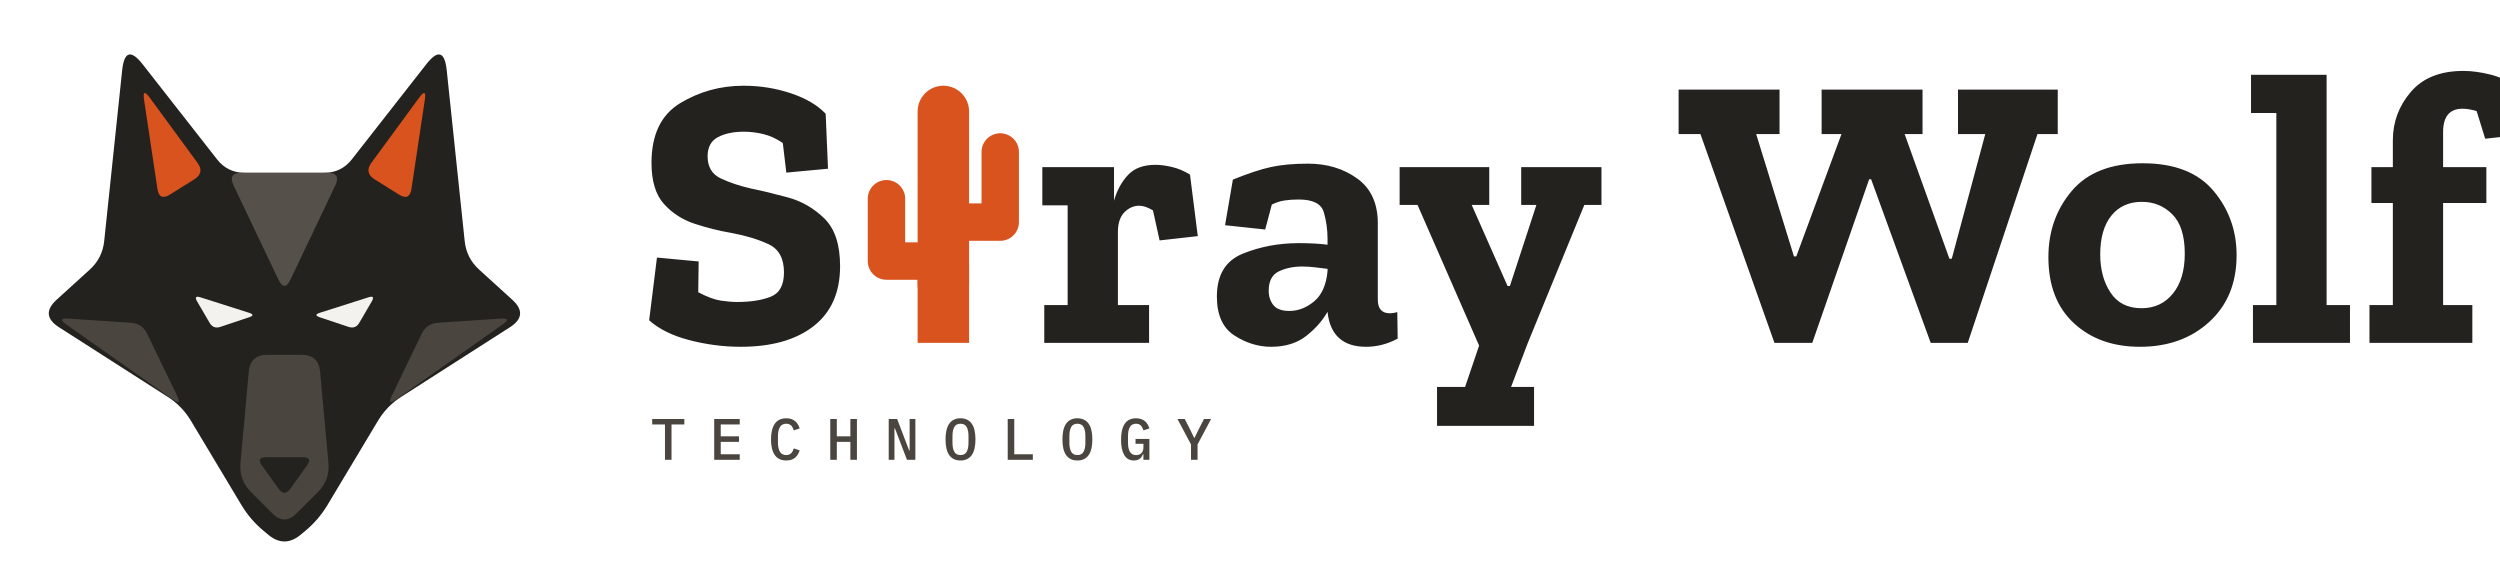
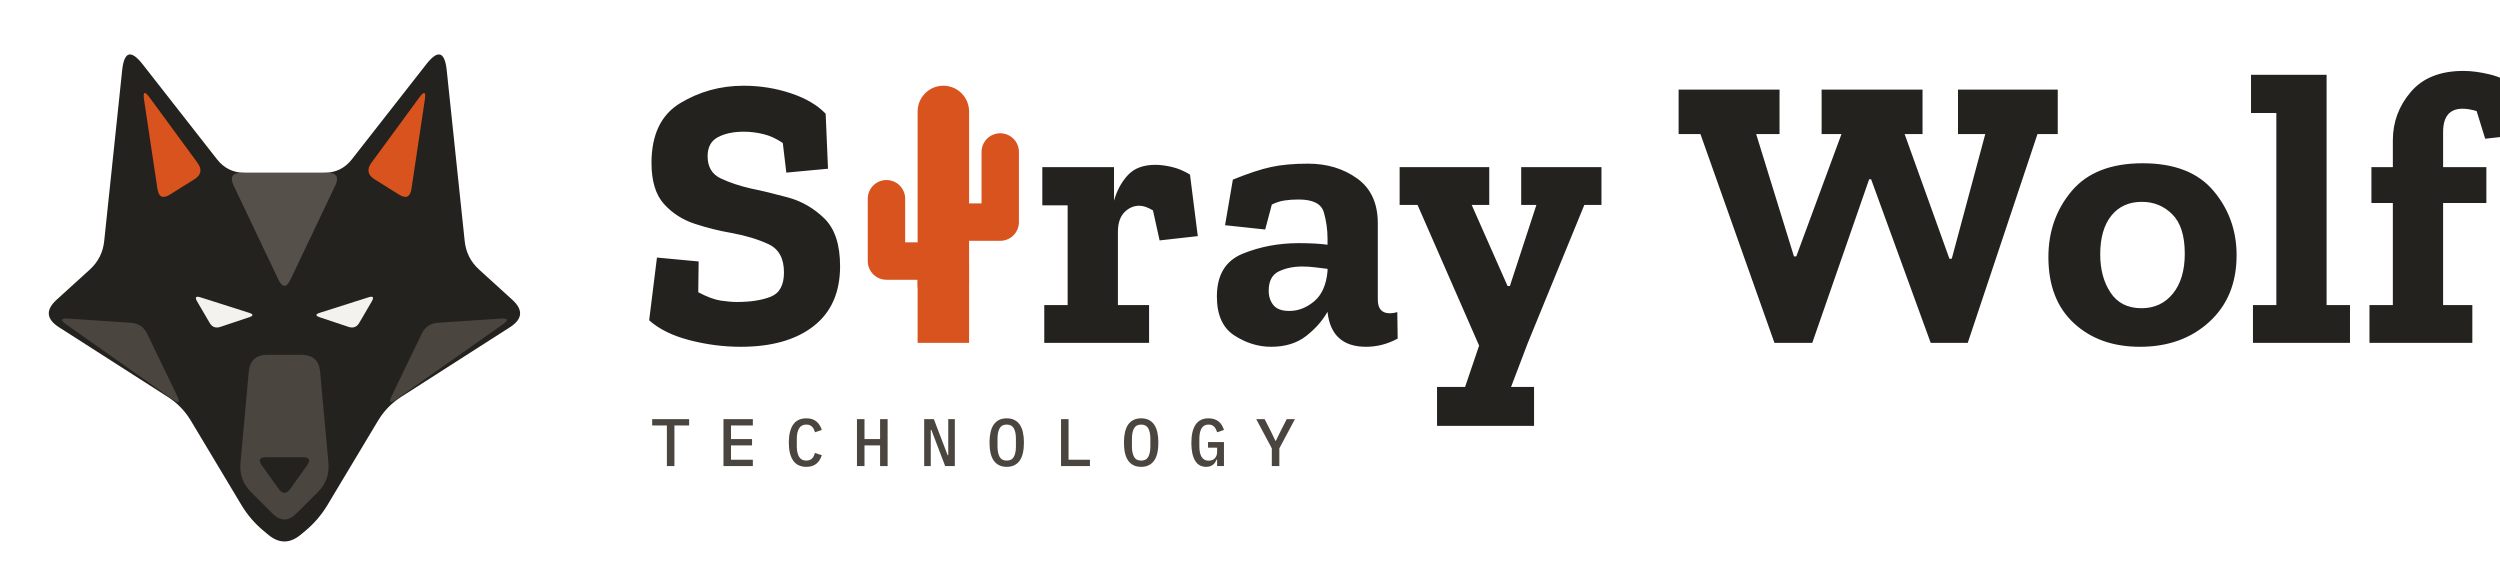
<svg xmlns="http://www.w3.org/2000/svg" viewBox="0 0 641.6 150">
  <g transform="translate(0,2) scale(0.73)">
    <path fill="#24221F" d="M50.16 19.88 L76.30 53.27 Q80.00 58.00 86.00 58.00 L114.00 58.00 Q120.00 58.00 123.70 53.27 L149.84 19.88 Q156.00 12.00 157.05 21.95 L163.37 82.03 Q164.00 88.00 168.44 92.04 L180.08 102.62 Q186.00 108.00 179.26 112.31 L141.05 136.77 Q136.00 140.00 132.91 145.14 L115.09 174.86 Q112.00 180.00 107.39 183.84 L105.71 185.24 Q100.00 190.00 94.29 185.24 L92.61 183.84 Q88.00 180.00 84.91 174.86 L67.09 145.14 Q64.00 140.00 58.95 136.77 L20.74 112.31 Q14.00 108.00 19.92 102.62 L31.56 92.04 Q36.00 88.00 36.63 82.03 L42.95 21.95 Q44.00 12.00 50.16 19.88Z" />
    <path fill="#D9531E" d="M52.60 31.55 L69.40 54.45 Q72.00 58.00 68.27 60.33 L59.73 65.67 Q56.00 68.00 55.35 63.65 L50.65 32.35 Q50.00 28.00 52.60 31.55Z" />
    <path fill="#D9531E" d="M147.40 31.55 L130.60 54.45 Q128.00 58.00 131.73 60.33 L140.27 65.67 Q144.00 68.00 144.65 63.65 L149.35 32.35 Q150.00 28.00 147.40 31.55Z" />
    <path fill="#56504A" d="M85.00 58.00 L115.00 58.00 Q120.00 58.00 117.85 62.51 L102.15 95.49 Q100.00 100.00 97.85 95.49 L82.15 62.51 Q80.00 58.00 85.00 58.00Z" />
    <path fill="#4A453E" d="M23.27 111.30 L60.73 137.70 Q64.00 140.00 62.26 136.40 L51.74 114.60 Q50.00 111.00 46.01 110.73 L23.99 109.27 Q20.00 109.00 23.27 111.30Z" />
    <path fill="#4A453E" d="M176.73 111.30 L139.27 137.70 Q136.00 140.00 137.74 136.40 L148.26 114.60 Q150.00 111.00 153.99 110.73 L176.01 109.27 Q180.00 109.00 176.73 111.30Z" />
    <path fill="#4A453E" d="M94.00 122.00 L106.00 122.00 Q112.00 122.00 112.54 127.98 L115.46 160.02 Q116.00 166.00 111.76 170.24 L104.24 177.76 Q100.00 182.00 95.76 177.76 L88.24 170.24 Q84.00 166.00 84.54 160.02 L87.46 127.98 Q88.00 122.00 94.00 122.00Z" />
    <path fill="#F4F2EE" d="M70.48 101.79 L87.52 107.21 Q90.00 108.00 87.53 108.82 L77.47 112.18 Q75.00 113.00 73.69 110.75 L69.31 103.25 Q68.00 101.00 70.48 101.79Z" />
    <path fill="#F4F2EE" d="M129.52 101.79 L112.48 107.21 Q110.00 108.00 112.47 108.82 L122.53 112.18 Q125.00 113.00 126.31 110.75 L130.69 103.25 Q132.00 101.00 129.52 101.79Z" />
    <path fill="#24221F" d="M93.60 158.00 L106.40 158.00 Q110.00 158.00 107.91 160.93 L102.09 169.07 Q100.00 172.00 97.91 169.07 L92.09 160.93 Q90.00 158.00 93.60 158.00Z" />
  </g>
  <path fill="#24221F" d="M215.6 68.3Q215.6 78.4 208.8 83.7Q202.0 89.0 190.1 89.0Q183.5 89.0 176.95 87.3Q170.4 85.6 166.6 82.2L168.6 66.1L179.3 67.1L179.2 75.0Q182.6 76.8 185.0 77.15Q187.4 77.5 189.1 77.5Q194.4 77.5 197.8 76.15Q201.2 74.8 201.2 69.9Q201.2 64.5 197.2 62.65Q193.2 60.8 187.8 59.8Q183.1 59.0 178.35 57.45Q173.6 55.9 170.4 52.35Q167.2 48.8 167.2 41.8Q167.2 30.9 174.6 26.45Q182.0 22.0 190.8 22.0Q197.2 22.0 203.0 23.95Q208.8 25.9 211.9 29.2L212.5 43.3L201.8 44.3L200.9 36.7Q198.4 35.0 195.85 34.4Q193.3 33.8 190.9 33.8Q186.9 33.8 184.25 35.2Q181.6 36.6 181.6 40.1Q181.6 44.2 185.0 45.8Q188.4 47.4 192.8 48.4Q196.8 49.2 202.15 50.65Q207.5 52.1 211.55 56.05Q215.6 60.0 215.6 68.3Z M296.5 42.3Q298.4 42.3 300.75 42.85Q303.1 43.4 305.4 44.8L307.4 60.6L297.6 61.7L295.9 54.0Q293.9 52.8 292.4 52.8Q290.2 52.8 288.55 54.5Q286.9 56.2 286.9 59.5V78.3H294.9V88.0H268.0V78.3H274.0V52.7H267.5V42.9H285.9V51.5Q287.0 47.6 289.45 44.95Q291.9 42.3 296.5 42.3Z M316.4 46.1Q322.3 43.7 326.25 42.85Q330.2 42.0 335.7 42.0Q343.0 42.0 348.3 45.8Q353.6 49.6 353.6 57.3V76.9Q353.6 80.4 356.7 80.4Q357.6 80.4 358.6 80.1L358.7 86.9Q354.8 89.0 350.6 89.0Q341.7 89.0 340.7 80.1V80.0Q338.8 83.4 335.25 86.2Q331.7 89.0 326.2 89.0Q321.3 89.0 316.8 86.1Q312.3 83.2 312.3 76.1Q312.3 67.8 318.95 65.1Q325.6 62.4 333.3 62.4Q337.6 62.4 340.7 62.8V61.3Q340.7 57.8 339.75 54.5Q338.8 51.2 333.3 51.2Q331.3 51.2 329.65 51.45Q328.0 51.7 326.4 52.5L324.7 58.9L314.4 57.8ZM340.7 69.6V69.0Q339.1 68.8 337.45 68.6Q335.8 68.4 334.2 68.4Q330.8 68.4 328.2 69.65Q325.6 70.9 325.6 74.6Q325.6 76.8 326.8 78.3Q328.0 79.8 330.9 79.8Q334.3 79.8 337.25 77.35Q340.2 74.9 340.7 69.6Z M411 52.6H406.6L392.1 88.0L387.8 99.3H393.7V109.3H368.8V99.3H376L379.6 88.7L363.8 52.6H359.2V42.9H382.2V52.6H377.7L386.9 73.4H387.5L394.3 52.6H390.4V42.9H411Z M528.1 34.4H522.9L505 88.0H495.5L480.2 46.0H479.7L465.1 88.0H455.4L436.4 34.4H430.8V23.0H456.7V34.4H450.7L460.4 65.8H461L472.6 34.4H467.5V23.0H493.4V34.4H488.8L500.3 66.4H500.9L509.5 34.4H502.5V23.0H528.1Z M574.0 65.5Q574.0 76.2 567.0 82.6Q560.0 89.0 549.2 89.0Q538.8 89.0 532.25 82.95Q525.7 76.9 525.7 66.0Q525.7 56.1 531.7 49.0Q537.7 41.9 549.9 41.9Q562.1 41.9 568.05 48.95Q574.0 56.0 574.0 65.5ZM560.7 65.1Q560.7 58.2 557.5 55.0Q554.3 51.8 549.7 51.8Q544.7 51.8 541.85 55.35Q539.0 58.9 539.0 65.3Q539.0 71.1 541.65 75.1Q544.3 79.1 549.6 79.1Q554.6 79.1 557.65 75.35Q560.7 71.6 560.7 65.1Z M603.1 88.0H578.2V78.3H584.2V29.0H577.7V19.2H597.1V78.3H603.1Z M632.2 18.2Q635.3 18.2 639.0 19.1Q642.7 20.0 645.8 22.3L647.8 34.5L637.8 35.6L635.6 28.5Q633.5 27.9 632 27.9Q627 27.9 627 33.9V42.9H638.1V52.1H627V78.3H634.5V88.0H608.1V78.3H614.1V52.1H608.6V42.9H614.1V36.0Q614.1 29.0 618.7 23.6Q623.3 18.2 632.2 18.2Z" />
  <g fill="none" stroke="#D9531E" stroke-linejoin="round">
    <path d="M242.1 88 V68" stroke-width="13.2" stroke-linecap="butt" />
    <path d="M242.1 73 V28.6" stroke-width="13.2" stroke-linecap="round" />
    <path d="M242.1 67 H227.5 V51" stroke-width="9.6" stroke-linecap="round" />
    <path d="M242.1 57 H256.7 V39" stroke-width="9.6" stroke-linecap="round" />
  </g>
-   <path fill="#4A453E" d="M172.34 108.94V118.0H170.66V108.94H167.375V107.53H175.625V108.94Z M183.29 118.0V107.53H189.845V108.94H184.97V111.985H189.665V113.395H184.97V116.59H189.845V118.0Z M201.8 118.18Q199.805 118.18 198.838 116.77Q197.87 115.36 197.87 112.765Q197.87 110.17 198.838 108.76Q199.805 107.35 201.8 107.35Q202.565 107.35 203.127 107.552Q203.69 107.755 204.095 108.108Q204.5 108.46 204.778 108.933Q205.055 109.405 205.235 109.945L203.72 110.455Q203.6 110.095 203.45 109.78Q203.3 109.465 203.075 109.24Q202.85 109.015 202.543 108.88Q202.235 108.745 201.785 108.745Q200.675 108.745 200.165 109.593Q199.655 110.44 199.655 111.88V113.65Q199.655 115.09 200.165 115.938Q200.675 116.785 201.785 116.785Q202.235 116.785 202.543 116.65Q202.85 116.515 203.075 116.29Q203.3 116.065 203.45 115.75Q203.6 115.435 203.72 115.075L205.235 115.585Q205.055 116.125 204.778 116.597Q204.5 117.07 204.095 117.422Q203.69 117.775 203.127 117.978Q202.565 118.18 201.8 118.18Z M218.24 113.395H214.76V118.0H213.08V107.53H214.76V111.985H218.24V107.53H219.92V118.0H218.24Z M229.685 109.945H229.55V118.0H228.08V107.53H230.24L233.315 115.585H233.45V107.53H234.92V118.0H232.76Z M246.5 118.18Q245.51 118.18 244.782 117.812Q244.055 117.445 243.583 116.755Q243.11 116.065 242.885 115.06Q242.66 114.055 242.66 112.765Q242.66 111.49 242.885 110.477Q243.11 109.465 243.583 108.775Q244.055 108.085 244.782 107.718Q245.51 107.35 246.5 107.35Q247.49 107.35 248.218 107.718Q248.945 108.085 249.417 108.775Q249.89 109.465 250.115 110.477Q250.34 111.49 250.34 112.765Q250.34 114.055 250.115 115.06Q249.89 116.065 249.417 116.755Q248.945 117.445 248.218 117.812Q247.49 118.18 246.5 118.18ZM246.5 116.785Q247.625 116.785 248.09 115.938Q248.555 115.09 248.555 113.635V111.88Q248.555 110.44 248.09 109.593Q247.625 108.745 246.5 108.745Q245.375 108.745 244.91 109.593Q244.445 110.44 244.445 111.88V113.65Q244.445 115.09 244.91 115.938Q245.375 116.785 246.5 116.785Z M258.62 118.0V107.53H260.3V116.59H265.07V118.0Z M276.5 118.18Q275.51 118.18 274.783 117.812Q274.055 117.445 273.582 116.755Q273.11 116.065 272.885 115.06Q272.66 114.055 272.66 112.765Q272.66 111.49 272.885 110.477Q273.11 109.465 273.582 108.775Q274.055 108.085 274.783 107.718Q275.51 107.35 276.5 107.35Q277.49 107.35 278.217 107.718Q278.945 108.085 279.418 108.775Q279.89 109.465 280.115 110.477Q280.34 111.49 280.34 112.765Q280.34 114.055 280.115 115.06Q279.89 116.065 279.418 116.755Q278.945 117.445 278.217 117.812Q277.49 118.18 276.5 118.18ZM276.5 116.785Q277.625 116.785 278.09 115.938Q278.555 115.09 278.555 113.635V111.88Q278.555 110.44 278.09 109.593Q277.625 108.745 276.5 108.745Q275.375 108.745 274.91 109.593Q274.445 110.44 274.445 111.88V113.65Q274.445 115.09 274.91 115.938Q275.375 116.785 276.5 116.785Z M293.45 116.56H293.345Q293.21 116.875 293.022 117.167Q292.835 117.46 292.558 117.685Q292.28 117.91 291.89 118.045Q291.5 118.18 290.99 118.18Q289.355 118.18 288.53 116.785Q287.705 115.39 287.705 112.84Q287.705 110.17 288.65 108.76Q289.595 107.35 291.545 107.35Q292.31 107.35 292.887 107.56Q293.465 107.77 293.87 108.123Q294.275 108.475 294.545 108.947Q294.815 109.42 294.98 109.945L293.465 110.455Q293.345 110.11 293.195 109.803Q293.045 109.495 292.827 109.255Q292.61 109.015 292.303 108.88Q291.995 108.745 291.56 108.745Q290.465 108.745 289.977 109.593Q289.49 110.44 289.49 111.88V113.545Q289.49 114.265 289.595 114.865Q289.7 115.465 289.947 115.892Q290.195 116.32 290.592 116.56Q290.99 116.8 291.56 116.8Q292.475 116.8 292.962 116.252Q293.45 115.705 293.45 114.85V113.905H291.425V112.645H294.98V118.0H293.45Z M305.66 118.0V114.055L302.18 107.53H304.055L305.39 110.14L306.47 112.375H306.56L307.655 110.14L308.99 107.53H310.82L307.34 114.055V118.0Z" />
+   <g data-tech="1.15" transform="translate(167.4 107.3) scale(1.15) translate(-167.4 -107.3)">
+     <path fill="#4A453E" d="M172.34 108.94V118.0H170.66V108.94H167.375V107.53H175.625V108.94Z M183.29 118.0V107.53H189.845V108.94H184.97V111.985H189.665V113.395H184.97V116.59H189.845V118.0Z M201.8 118.18Q199.805 118.18 198.838 116.77Q197.87 115.36 197.87 112.765Q197.87 110.17 198.838 108.76Q199.805 107.35 201.8 107.35Q202.565 107.35 203.127 107.552Q203.69 107.755 204.095 108.108Q204.5 108.46 204.778 108.933Q205.055 109.405 205.235 109.945L203.72 110.455Q203.6 110.095 203.45 109.78Q203.3 109.465 203.075 109.24Q202.85 109.015 202.543 108.88Q202.235 108.745 201.785 108.745Q200.675 108.745 200.165 109.593Q199.655 110.44 199.655 111.88V113.65Q199.655 115.09 200.165 115.938Q200.675 116.785 201.785 116.785Q202.235 116.785 202.543 116.65Q202.85 116.515 203.075 116.29Q203.3 116.065 203.45 115.75Q203.6 115.435 203.72 115.075L205.235 115.585Q205.055 116.125 204.778 116.597Q204.5 117.07 204.095 117.422Q203.69 117.775 203.127 117.978Q202.565 118.18 201.8 118.18Z M218.24 113.395H214.76V118.0H213.08V107.53H214.76V111.985H218.24V107.53H219.92V118.0H218.24Z M229.685 109.945H229.55V118.0H228.08V107.53H230.24L233.315 115.585H233.45V107.53H234.92V118.0H232.76Z M246.5 118.18Q245.51 118.18 244.782 117.812Q244.055 117.445 243.583 116.755Q243.11 116.065 242.885 115.06Q242.66 114.055 242.66 112.765Q242.66 111.49 242.885 110.477Q243.11 109.465 243.583 108.775Q244.055 108.085 244.782 107.718Q245.51 107.35 246.5 107.35Q247.49 107.35 248.218 107.718Q248.945 108.085 249.417 108.775Q249.89 109.465 250.115 110.477Q250.34 111.49 250.34 112.765Q250.34 114.055 250.115 115.06Q249.89 116.065 249.417 116.755Q248.945 117.445 248.218 117.812Q247.49 118.18 246.5 118.18ZM246.5 116.785Q247.625 116.785 248.09 115.938Q248.555 115.09 248.555 113.635V111.88Q248.555 110.44 248.09 109.593Q247.625 108.745 246.5 108.745Q245.375 108.745 244.91 109.593Q244.445 110.44 244.445 111.88V113.65Q244.445 115.09 244.91 115.938Q245.375 116.785 246.5 116.785Z M258.62 118.0V107.53H260.3V116.59H265.07V118.0Z M276.5 118.18Q275.51 118.18 274.783 117.812Q274.055 117.445 273.582 116.755Q273.11 116.065 272.885 115.06Q272.66 114.055 272.66 112.765Q272.66 111.49 272.885 110.477Q273.11 109.465 273.582 108.775Q274.055 108.085 274.783 107.718Q275.51 107.35 276.5 107.35Q277.49 107.35 278.217 107.718Q278.945 108.085 279.418 108.775Q279.89 109.465 280.115 110.477Q280.34 111.49 280.34 112.765Q280.34 114.055 280.115 115.06Q279.89 116.065 279.418 116.755Q278.945 117.445 278.217 117.812Q277.49 118.18 276.5 118.18ZM276.5 116.785Q277.625 116.785 278.09 115.938Q278.555 115.09 278.555 113.635V111.88Q278.555 110.44 278.09 109.593Q277.625 108.745 276.5 108.745Q275.375 108.745 274.91 109.593Q274.445 110.44 274.445 111.88V113.65Q274.445 115.09 274.91 115.938Q275.375 116.785 276.5 116.785Z M293.45 116.56H293.345Q293.21 116.875 293.022 117.167Q292.835 117.46 292.558 117.685Q292.28 117.91 291.89 118.045Q291.5 118.18 290.99 118.18Q289.355 118.18 288.53 116.785Q287.705 115.39 287.705 112.84Q287.705 110.17 288.65 108.76Q289.595 107.35 291.545 107.35Q292.31 107.35 292.887 107.56Q293.465 107.77 293.87 108.123Q294.275 108.475 294.545 108.947Q294.815 109.42 294.98 109.945L293.465 110.455Q293.345 110.11 293.195 109.803Q293.045 109.495 292.827 109.255Q292.61 109.015 292.303 108.88Q291.995 108.745 291.56 108.745Q290.465 108.745 289.977 109.593Q289.49 110.44 289.49 111.88V113.545Q289.49 114.265 289.595 114.865Q289.7 115.465 289.947 115.892Q290.195 116.32 290.592 116.56Q290.99 116.8 291.56 116.8Q292.475 116.8 292.962 116.252Q293.45 115.705 293.45 114.85V113.905H291.425V112.645H294.98V118.0H293.45Z M305.66 118.0V114.055L302.18 107.53H304.055L305.39 110.14L306.47 112.375H306.56L307.655 110.14L308.99 107.53H310.82L307.34 114.055V118.0Z" />
+   </g>
</svg>
